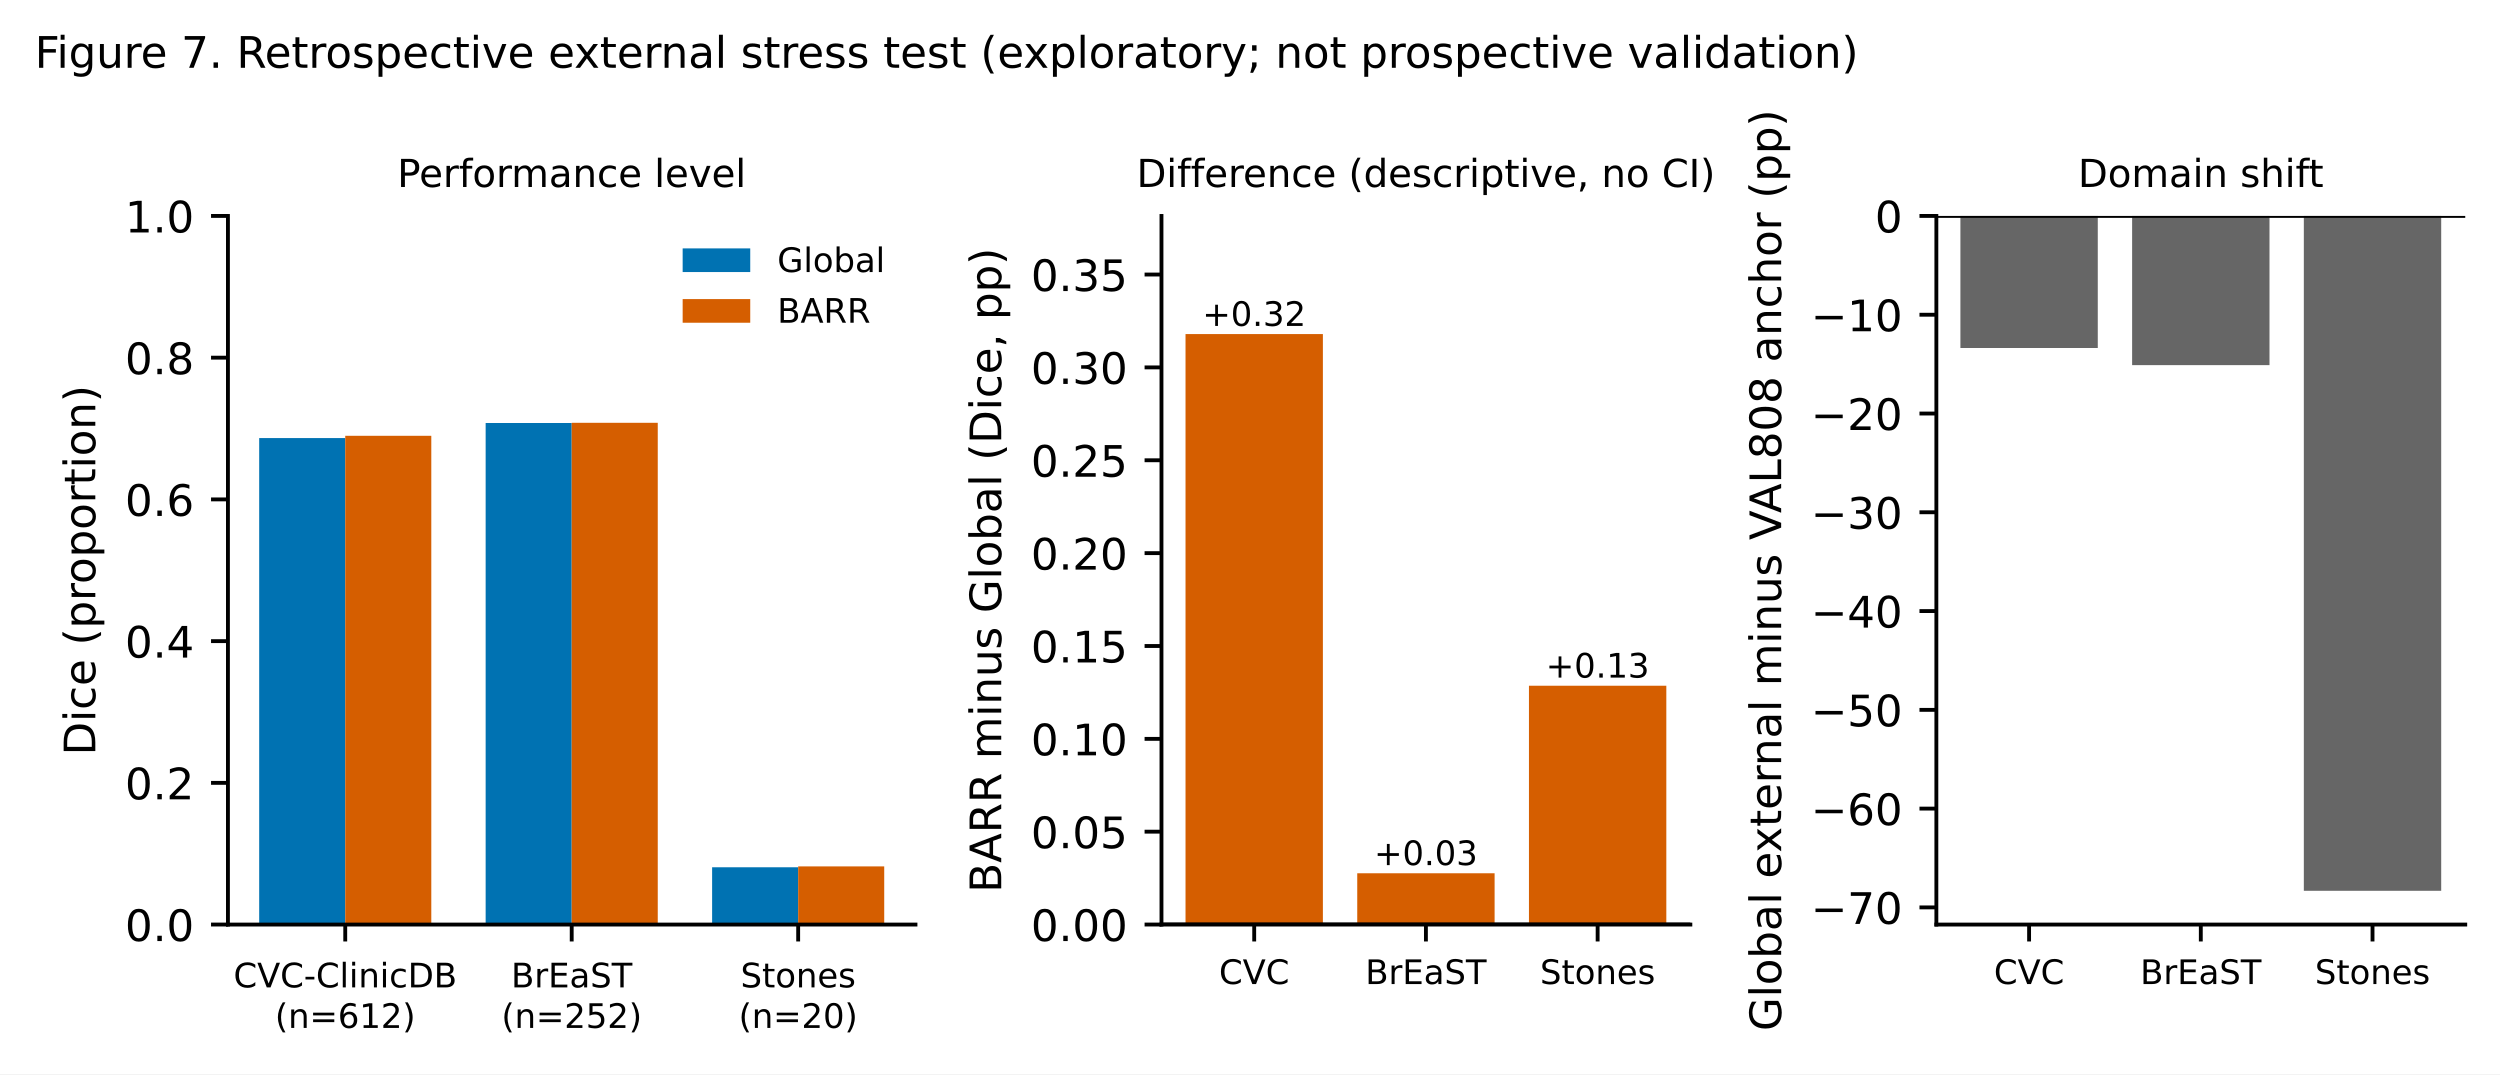
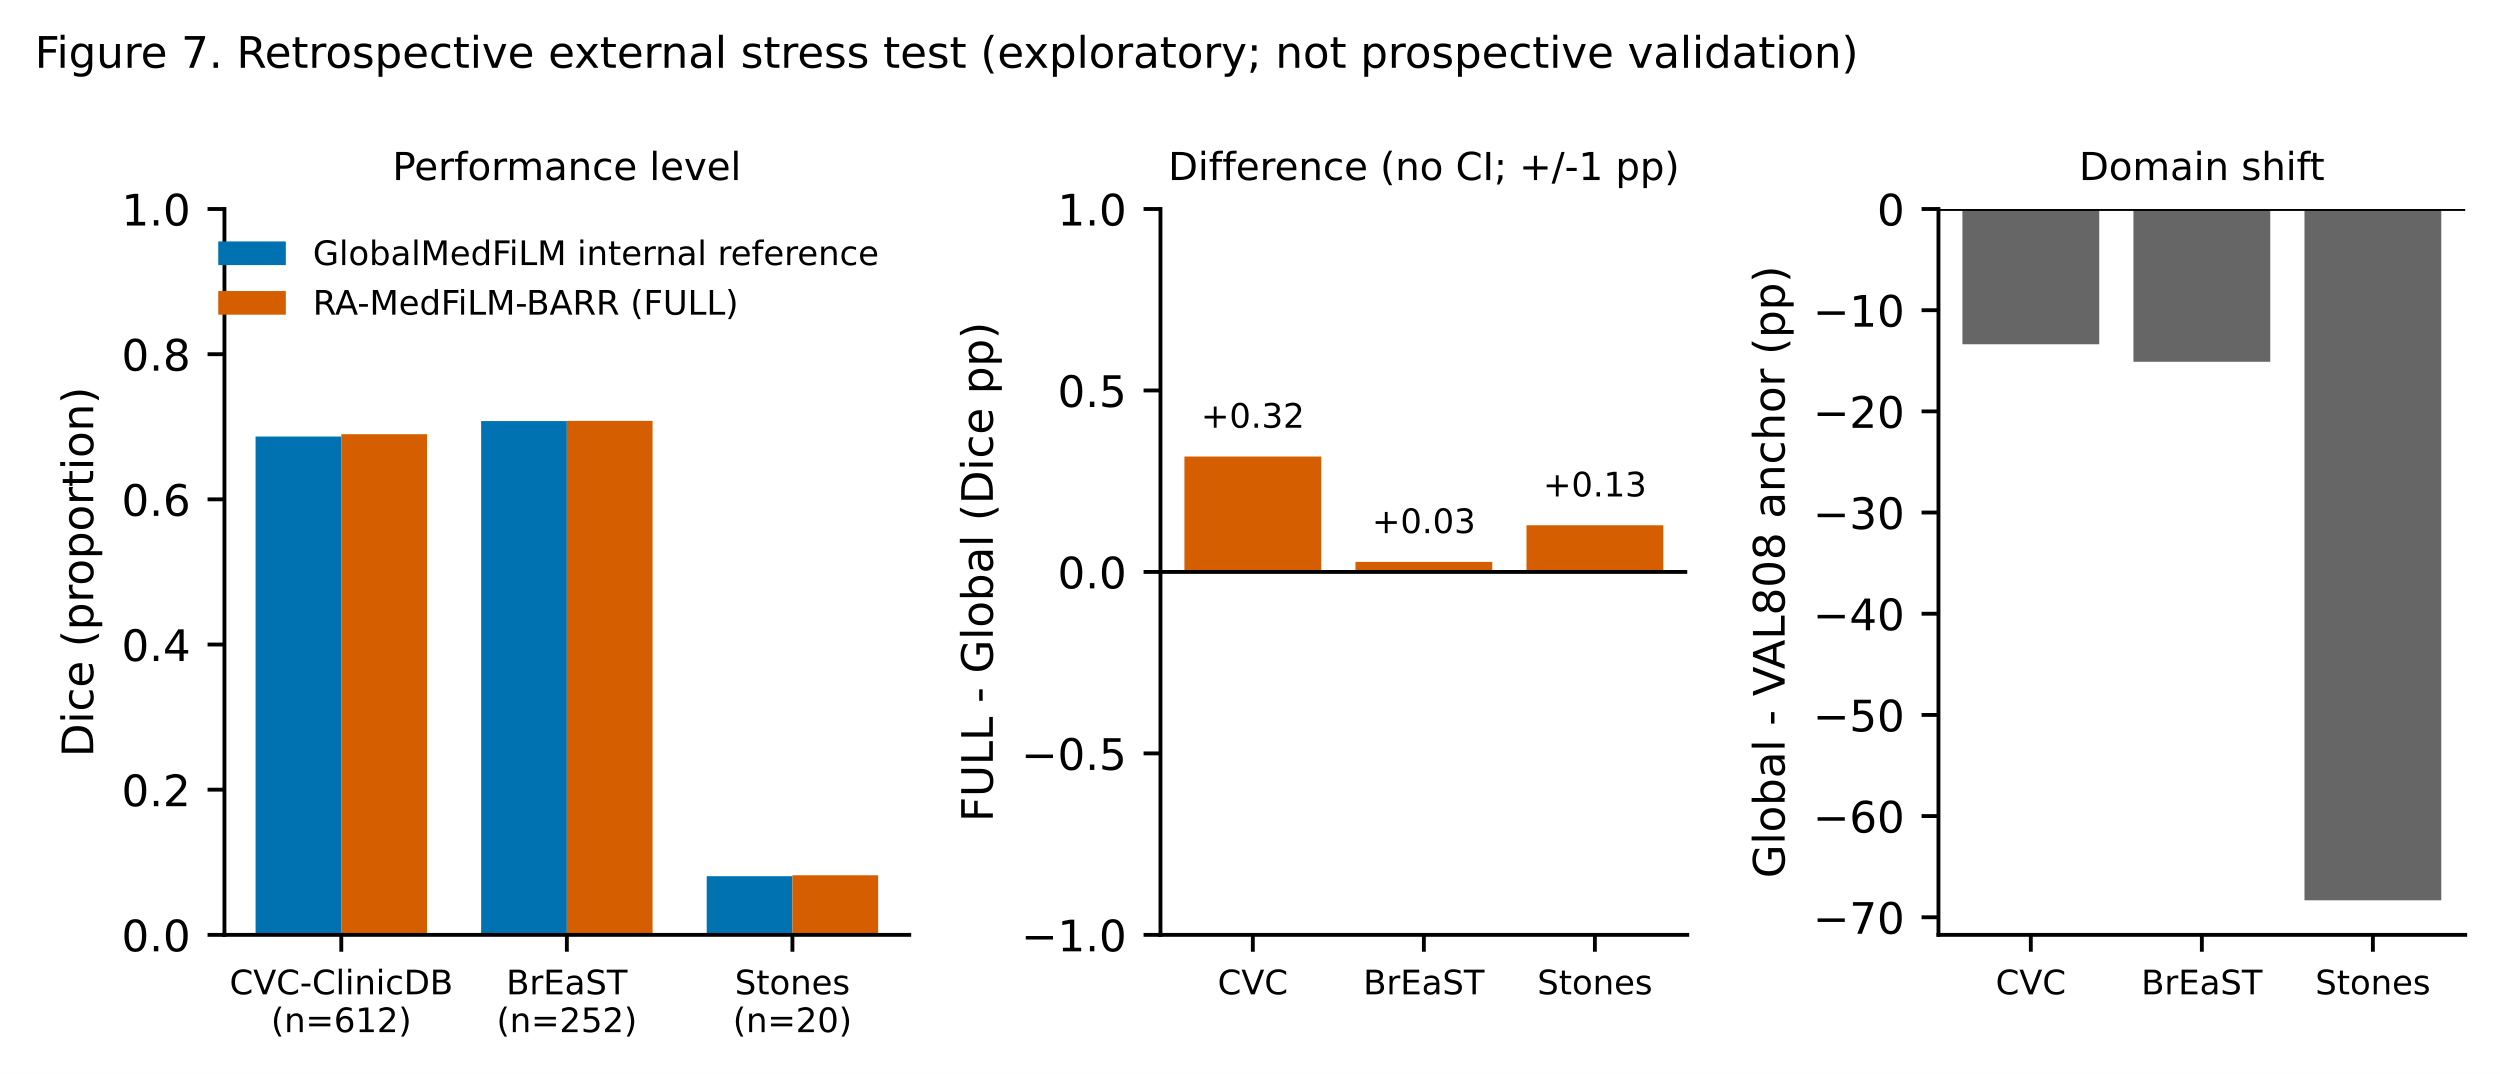
- <svg xmlns="http://www.w3.org/2000/svg" xmlns:xlink="http://www.w3.org/1999/xlink" width="517.896pt" height="222.533pt" viewBox="0 0 517.896 222.533" version="1.1">
+ <svg xmlns="http://www.w3.org/2000/svg" xmlns:xlink="http://www.w3.org/1999/xlink" width="517.896pt" height="222.477pt" viewBox="0 0 517.896 222.477" version="1.1">
  <defs>
    <style type="text/css">*{stroke-linejoin: round; stroke-linecap: butt}</style>
  </defs>
  <g id="figure_1">
    <g id="patch_1">
-       <path d="M 0 222.533  L 517.896 222.533  L 517.896 0  L 0 0  z " style="fill: #ffffff" />
+       <path d="M 0 222.477 L 517.896 222.477 L 517.896 -0 L 0 -0 z " style="fill: #ffffff" />
    </g>
    <g id="axes_1">
      <g id="patch_2">
-         <path d="M 47.218 191.53  L 189.648 191.53  L 189.648 44.738  L 47.218 44.738  z " style="fill: #ffffff" />
+         <path d="M 46.496 193.664 L 188.361 193.664 L 188.361 43.296 L 46.496 43.296 z " style="fill: #ffffff" />
      </g>
      <g id="patch_3">
-         <path d="M 53.692 191.53  L 71.519 191.53  L 71.519 90.747  L 53.692 90.747  z " clip-path="url(#pffbfcdbba8)" style="fill: #0072b2" />
+         <path d="M 52.944 193.664 L 70.701 193.664 L 70.701 90.426 L 52.944 90.426 z " clip-path="url(#p79949f4d2c)" style="fill: #0072b2" />
      </g>
      <g id="patch_4">
-         <path d="M 100.606 191.53  L 118.433 191.53  L 118.433 87.627  L 100.606 87.627  z " clip-path="url(#pffbfcdbba8)" style="fill: #0072b2" />
+         <path d="M 99.672 193.664 L 117.429 193.664 L 117.429 87.23 L 99.672 87.23 z " clip-path="url(#p79949f4d2c)" style="fill: #0072b2" />
      </g>
      <g id="patch_5">
-         <path d="M 147.52 191.53  L 165.347 191.53  L 165.347 179.663  L 147.52 179.663  z " clip-path="url(#pffbfcdbba8)" style="fill: #0072b2" />
+         <path d="M 146.4 193.664 L 164.156 193.664 L 164.156 181.508 L 146.4 181.508 z " clip-path="url(#p79949f4d2c)" style="fill: #0072b2" />
      </g>
      <g id="patch_6">
-         <path d="M 71.519 191.53  L 89.347 191.53  L 89.347 90.281  L 71.519 90.281  z " clip-path="url(#pffbfcdbba8)" style="fill: #d55e00" />
+         <path d="M 70.701 193.664 L 88.458 193.664 L 88.458 89.948 L 70.701 89.948 z " clip-path="url(#p79949f4d2c)" style="fill: #d55e00" />
      </g>
      <g id="patch_7">
-         <path d="M 118.433 191.53  L 136.26 191.53  L 136.26 87.587  L 118.433 87.587  z " clip-path="url(#pffbfcdbba8)" style="fill: #d55e00" />
+         <path d="M 117.429 193.664 L 135.185 193.664 L 135.185 87.189 L 117.429 87.189 z " clip-path="url(#p79949f4d2c)" style="fill: #d55e00" />
      </g>
      <g id="patch_8">
-         <path d="M 165.347 191.53  L 183.174 191.53  L 183.174 179.475  L 165.347 179.475  z " clip-path="url(#pffbfcdbba8)" style="fill: #d55e00" />
+         <path d="M 164.156 193.664 L 181.913 193.664 L 181.913 181.315 L 164.156 181.315 z " clip-path="url(#p79949f4d2c)" style="fill: #d55e00" />
      </g>
      <g id="matplotlib.axis_1">
        <g id="xtick_1">
          <g id="line2d_1">
            <defs>
-               <path id="m636daeb919" d="M 0 0  L 0 3.5  " style="stroke: #000000; stroke-width: 0.8" />
+               <path id="m636daeb919" d="M 0 0 L 0 3.5 " style="stroke: #000000; stroke-width: 0.8" />
            </defs>
            <g>
-               <use xlink:href="#m636daeb919" x="71.519" y="191.53" style="stroke: #000000; stroke-width: 0.8" />
+               <use xlink:href="#m636daeb919" x="70.701" y="193.664" style="stroke: #000000; stroke-width: 0.8" />
            </g>
          </g>
          <g id="text_1">
-             <text style="font-size: 7px; font-family: 'DejaVu Sans'" transform="translate(48.3746 204.5496)">CVC-ClinicDB</text>
-             <text style="font-size: 7px; font-family: 'DejaVu Sans'" transform="translate(56.95671 212.9509)">(n=612)</text>
+             <text style="font-size: 7px; font-family: 'DejaVu Sans'" transform="translate(47.55613 205.9829)">CVC-ClinicDB</text>
+             <text style="font-size: 7px; font-family: 'DejaVu Sans'" transform="translate(56.13824 213.8214)">(n=612)</text>
          </g>
        </g>
        <g id="xtick_2">
          <g id="line2d_2">
            <g>
-               <use xlink:href="#m636daeb919" x="118.433" y="191.53" style="stroke: #000000; stroke-width: 0.8" />
+               <use xlink:href="#m636daeb919" x="117.429" y="193.664" style="stroke: #000000; stroke-width: 0.8" />
            </g>
          </g>
          <g id="text_2">
-             <text style="font-size: 7px; font-family: 'DejaVu Sans'" transform="translate(105.877 204.549)">BrEaST</text>
-             <text style="font-size: 7px; font-family: 'DejaVu Sans'" transform="translate(103.8705 212.9504)">(n=252)</text>
+             <text style="font-size: 7px; font-family: 'DejaVu Sans'" transform="translate(104.8725 205.9829)">BrEaST</text>
+             <text style="font-size: 7px; font-family: 'DejaVu Sans'" transform="translate(102.866 213.8214)">(n=252)</text>
          </g>
        </g>
        <g id="xtick_3">
          <g id="line2d_3">
            <g>
-               <use xlink:href="#m636daeb919" x="165.347" y="191.53" style="stroke: #000000; stroke-width: 0.8" />
+               <use xlink:href="#m636daeb919" x="164.156" y="193.664" style="stroke: #000000; stroke-width: 0.8" />
            </g>
          </g>
          <g id="text_3">
-             <text style="font-size: 7px; font-family: 'DejaVu Sans'" transform="translate(153.4164 204.549)">Stones</text>
-             <text style="font-size: 7px; font-family: 'DejaVu Sans'" transform="translate(153.0111 212.9504)">(n=20)</text>
+             <text style="font-size: 7px; font-family: 'DejaVu Sans'" transform="translate(152.2259 205.9829)">Stones</text>
+             <text style="font-size: 7px; font-family: 'DejaVu Sans'" transform="translate(151.8206 213.8214)">(n=20)</text>
          </g>
        </g>
      </g>
      <g id="matplotlib.axis_2">
        <g id="ytick_1">
          <g id="line2d_4">
            <defs>
-               <path id="ma7c0ddc737" d="M 0 0  L -3.5 0  " style="stroke: #000000; stroke-width: 0.8" />
+               <path id="ma7c0ddc737" d="M 0 0 L -3.5 0 " style="stroke: #000000; stroke-width: 0.8" />
            </defs>
            <g>
-               <use xlink:href="#ma7c0ddc737" x="47.218" y="191.53" style="stroke: #000000; stroke-width: 0.8" />
+               <use xlink:href="#ma7c0ddc737" x="46.496" y="193.664" style="stroke: #000000; stroke-width: 0.8" />
            </g>
          </g>
          <g id="text_4">
-             <text style="font-size: 9px; font-family: 'DejaVu Sans'; text-anchor: end" x="40.218" y="194.949" transform="rotate(-0 40.21811 194.9489)">0.0</text>
+             <text style="font-size: 9px; font-family: 'DejaVu Sans'; text-anchor: end" x="39.496" y="197.083" transform="rotate(-0 39.496 197.0833)">0.0</text>
          </g>
        </g>
        <g id="ytick_2">
          <g id="line2d_5">
            <g>
-               <use xlink:href="#ma7c0ddc737" x="47.218" y="162.172" style="stroke: #000000; stroke-width: 0.8" />
+               <use xlink:href="#ma7c0ddc737" x="46.496" y="163.59" style="stroke: #000000; stroke-width: 0.8" />
            </g>
          </g>
          <g id="text_5">
-             <text style="font-size: 9px; font-family: 'DejaVu Sans'; text-anchor: end" x="40.218" y="165.591" transform="rotate(-0 40.21811 165.5906)">0.2</text>
+             <text style="font-size: 9px; font-family: 'DejaVu Sans'; text-anchor: end" x="39.496" y="167.01" transform="rotate(-0 39.496 167.0097)">0.2</text>
          </g>
        </g>
        <g id="ytick_3">
          <g id="line2d_6">
            <g>
-               <use xlink:href="#ma7c0ddc737" x="47.218" y="132.813" style="stroke: #000000; stroke-width: 0.8" />
+               <use xlink:href="#ma7c0ddc737" x="46.496" y="133.517" style="stroke: #000000; stroke-width: 0.8" />
            </g>
          </g>
          <g id="text_6">
-             <text style="font-size: 9px; font-family: 'DejaVu Sans'; text-anchor: end" x="40.218" y="136.232" transform="rotate(-0 40.21811 136.2322)">0.4</text>
+             <text style="font-size: 9px; font-family: 'DejaVu Sans'; text-anchor: end" x="39.496" y="136.936" transform="rotate(-0 39.496 136.9361)">0.4</text>
          </g>
        </g>
        <g id="ytick_4">
          <g id="line2d_7">
            <g>
-               <use xlink:href="#ma7c0ddc737" x="47.218" y="103.455" style="stroke: #000000; stroke-width: 0.8" />
+               <use xlink:href="#ma7c0ddc737" x="46.496" y="103.443" style="stroke: #000000; stroke-width: 0.8" />
            </g>
          </g>
          <g id="text_7">
-             <text style="font-size: 9px; font-family: 'DejaVu Sans'; text-anchor: end" x="40.218" y="106.874" transform="rotate(-0 40.21811 106.8738)">0.6</text>
+             <text style="font-size: 9px; font-family: 'DejaVu Sans'; text-anchor: end" x="39.496" y="106.862" transform="rotate(-0 39.496 106.8625)">0.6</text>
          </g>
        </g>
        <g id="ytick_5">
          <g id="line2d_8">
            <g>
-               <use xlink:href="#ma7c0ddc737" x="47.218" y="74.096" style="stroke: #000000; stroke-width: 0.8" />
+               <use xlink:href="#ma7c0ddc737" x="46.496" y="73.37" style="stroke: #000000; stroke-width: 0.8" />
            </g>
          </g>
          <g id="text_8">
-             <text style="font-size: 9px; font-family: 'DejaVu Sans'; text-anchor: end" x="40.218" y="77.515" transform="rotate(-0 40.21811 77.51543)">0.8</text>
+             <text style="font-size: 9px; font-family: 'DejaVu Sans'; text-anchor: end" x="39.496" y="76.789" transform="rotate(-0 39.496 76.7889)">0.8</text>
          </g>
        </g>
        <g id="ytick_6">
          <g id="line2d_9">
            <g>
-               <use xlink:href="#ma7c0ddc737" x="47.218" y="44.738" style="stroke: #000000; stroke-width: 0.8" />
+               <use xlink:href="#ma7c0ddc737" x="46.496" y="43.296" style="stroke: #000000; stroke-width: 0.8" />
            </g>
          </g>
          <g id="text_9">
-             <text style="font-size: 9px; font-family: 'DejaVu Sans'; text-anchor: end" x="40.218" y="48.157" transform="rotate(-0 40.21811 48.15705)">1.0</text>
+             <text style="font-size: 9px; font-family: 'DejaVu Sans'; text-anchor: end" x="39.496" y="46.715" transform="rotate(-0 39.496 46.7153)">1.0</text>
          </g>
        </g>
        <g id="text_10">
-           <text style="font-size: 9px; font-family: 'DejaVu Sans'; text-anchor: middle" x="19.743" y="118.134" transform="rotate(-90 19.74319 118.134)">Dice (proportion)</text>
+           <text style="font-size: 9px; font-family: 'DejaVu Sans'; text-anchor: middle" x="19.311" y="118.48" transform="rotate(-90 19.31147 118.48)">Dice (proportion)</text>
        </g>
      </g>
      <g id="patch_9">
-         <path d="M 47.218 191.53  L 47.218 44.738  " style="fill: none; stroke: #000000; stroke-width: 0.8; stroke-linejoin: miter; stroke-linecap: square" />
+         <path d="M 46.496 193.664 L 46.496 43.296 " style="fill: none; stroke: #000000; stroke-width: 0.8; stroke-linejoin: miter; stroke-linecap: square" />
      </g>
      <g id="patch_10">
-         <path d="M 47.218 191.53  L 189.648 191.53  " style="fill: none; stroke: #000000; stroke-width: 0.8; stroke-linejoin: miter; stroke-linecap: square" />
+         <path d="M 46.496 193.664 L 188.361 193.664 " style="fill: none; stroke: #000000; stroke-width: 0.8; stroke-linejoin: miter; stroke-linecap: square" />
      </g>
      <g id="text_11">
-         <text style="font-size: 8px; font-family: 'DejaVu Sans'; text-anchor: middle" x="118.433" y="38.738" transform="rotate(-0 118.4332 38.73811)">Performance level</text>
+         <text style="font-size: 8px; font-family: 'DejaVu Sans'; text-anchor: middle" x="117.429" y="37.296" transform="rotate(-0 117.4287 37.296)">Performance level</text>
      </g>
      <g id="legend_1">
        <g id="patch_11">
-           <path d="M 141.418 56.357  L 155.418 56.357  L 155.418 51.457  L 141.418 51.457  z " style="fill: #0072b2" />
+           <path d="M 45.211 54.915 L 59.211 54.915 L 59.211 50.015 L 45.211 50.015 z " style="fill: #0072b2" />
        </g>
        <g id="text_12">
-           <text style="font-size: 7px; font-family: 'DejaVu Sans'; text-anchor: start" x="161.018" y="56.357" transform="rotate(-0 161.0183 56.35702)">Global</text>
+           <text style="font-size: 7px; font-family: 'DejaVu Sans'; text-anchor: start" x="64.811" y="54.915" transform="rotate(-0 64.81145 54.91491)">GlobalMedFiLM internal reference</text>
        </g>
        <g id="patch_12">
-           <path d="M 141.418 66.858  L 155.418 66.858  L 155.418 61.958  L 141.418 61.958  z " style="fill: #d55e00" />
+           <path d="M 45.211 65.19 L 59.211 65.19 L 59.211 60.29 L 45.211 60.29 z " style="fill: #d55e00" />
        </g>
        <g id="text_13">
-           <text style="font-size: 7px; font-family: 'DejaVu Sans'; text-anchor: start" x="161.018" y="66.858" transform="rotate(-0 161.0183 66.85756)">BARR</text>
+           <text style="font-size: 7px; font-family: 'DejaVu Sans'; text-anchor: start" x="64.811" y="65.19" transform="rotate(-0 64.81145 65.18959)">RA-MedFiLM-BARR (FULL)</text>
        </g>
      </g>
    </g>
    <g id="axes_2">
      <g id="patch_13">
-         <path d="M 240.61 191.53  L 350.172 191.53  L 350.172 44.738  L 240.61 44.738  z " style="fill: #ffffff" />
+         <path d="M 240.401 193.664 L 349.529 193.664 L 349.529 43.296 L 240.401 43.296 z " style="fill: #ffffff" />
      </g>
      <g id="patch_14">
-         <path d="M 245.591 191.53  L 274.048 191.53  L 274.048 69.203  L 245.591 69.203  z " clip-path="url(#p0bddcab42a)" style="fill: #d55e00" />
+         <path d="M 245.362 118.48 L 273.707 118.48 L 273.707 94.575 L 245.362 94.575 z " clip-path="url(#pba42349261)" style="fill: #d55e00" />
      </g>
      <g id="patch_15">
-         <path d="M 281.163 191.53  L 309.62 191.53  L 309.62 180.899  L 281.163 180.899  z " clip-path="url(#p0bddcab42a)" style="fill: #d55e00" />
+         <path d="M 280.793 118.48 L 309.137 118.48 L 309.137 116.403 L 280.793 116.403 z " clip-path="url(#pba42349261)" style="fill: #d55e00" />
      </g>
      <g id="patch_16">
-         <path d="M 316.735 191.53  L 345.192 191.53  L 345.192 142.057  L 316.735 142.057  z " clip-path="url(#p0bddcab42a)" style="fill: #d55e00" />
+         <path d="M 316.224 118.48 L 344.568 118.48 L 344.568 108.812 L 316.224 108.812 z " clip-path="url(#pba42349261)" style="fill: #d55e00" />
      </g>
      <g id="matplotlib.axis_3">
        <g id="xtick_4">
          <g id="line2d_10">
            <g>
-               <use xlink:href="#m636daeb919" x="259.819" y="191.53" style="stroke: #000000; stroke-width: 0.8" />
+               <use xlink:href="#m636daeb919" x="259.534" y="193.664" style="stroke: #000000; stroke-width: 0.8" />
            </g>
          </g>
          <g id="text_14">
-             <text style="font-size: 7px; font-family: 'DejaVu Sans'; text-anchor: middle" x="259.819" y="203.848" transform="rotate(-0 259.8193 203.8483)">CVC</text>
+             <text style="font-size: 7px; font-family: 'DejaVu Sans'; text-anchor: middle" x="259.534" y="205.983" transform="rotate(-0 259.5342 205.9829)">CVC</text>
          </g>
        </g>
        <g id="xtick_5">
          <g id="line2d_11">
            <g>
-               <use xlink:href="#m636daeb919" x="295.391" y="191.53" style="stroke: #000000; stroke-width: 0.8" />
+               <use xlink:href="#m636daeb919" x="294.965" y="193.664" style="stroke: #000000; stroke-width: 0.8" />
            </g>
          </g>
          <g id="text_15">
-             <text style="font-size: 7px; font-family: 'DejaVu Sans'; text-anchor: middle" x="295.391" y="203.848" transform="rotate(-0 295.3913 203.8483)">BrEaST</text>
+             <text style="font-size: 7px; font-family: 'DejaVu Sans'; text-anchor: middle" x="294.965" y="205.983" transform="rotate(-0 294.9651 205.9829)">BrEaST</text>
          </g>
        </g>
        <g id="xtick_6">
          <g id="line2d_12">
            <g>
-               <use xlink:href="#m636daeb919" x="330.963" y="191.53" style="stroke: #000000; stroke-width: 0.8" />
+               <use xlink:href="#m636daeb919" x="330.396" y="193.664" style="stroke: #000000; stroke-width: 0.8" />
            </g>
          </g>
          <g id="text_16">
-             <text style="font-size: 7px; font-family: 'DejaVu Sans'; text-anchor: middle" x="330.963" y="203.848" transform="rotate(-0 330.9633 203.8483)">Stones</text>
+             <text style="font-size: 7px; font-family: 'DejaVu Sans'; text-anchor: middle" x="330.396" y="205.983" transform="rotate(-0 330.396 205.9829)">Stones</text>
          </g>
        </g>
      </g>
      <g id="matplotlib.axis_4">
        <g id="ytick_7">
          <g id="line2d_13">
            <g>
-               <use xlink:href="#ma7c0ddc737" x="240.61" y="191.53" style="stroke: #000000; stroke-width: 0.8" />
+               <use xlink:href="#ma7c0ddc737" x="240.401" y="193.664" style="stroke: #000000; stroke-width: 0.8" />
            </g>
          </g>
          <g id="text_17">
-             <text style="font-size: 9px; font-family: 'DejaVu Sans'; text-anchor: end" x="233.61" y="194.949" transform="rotate(-0 233.6105 194.9489)">0.00</text>
+             <text style="font-size: 9px; font-family: 'DejaVu Sans'; text-anchor: end" x="233.401" y="197.083" transform="rotate(-0 233.4015 197.0833)">−1.0</text>
          </g>
        </g>
        <g id="ytick_8">
          <g id="line2d_14">
            <g>
-               <use xlink:href="#ma7c0ddc737" x="240.61" y="172.293" style="stroke: #000000; stroke-width: 0.8" />
+               <use xlink:href="#ma7c0ddc737" x="240.401" y="156.072" style="stroke: #000000; stroke-width: 0.8" />
            </g>
          </g>
          <g id="text_18">
-             <text style="font-size: 9px; font-family: 'DejaVu Sans'; text-anchor: end" x="233.61" y="175.712" transform="rotate(-0 233.6105 175.7123)">0.05</text>
+             <text style="font-size: 9px; font-family: 'DejaVu Sans'; text-anchor: end" x="233.401" y="159.491" transform="rotate(-0 233.4015 159.4913)">−0.5</text>
          </g>
        </g>
        <g id="ytick_9">
          <g id="line2d_15">
            <g>
-               <use xlink:href="#ma7c0ddc737" x="240.61" y="153.057" style="stroke: #000000; stroke-width: 0.8" />
+               <use xlink:href="#ma7c0ddc737" x="240.401" y="118.48" style="stroke: #000000; stroke-width: 0.8" />
            </g>
          </g>
          <g id="text_19">
-             <text style="font-size: 9px; font-family: 'DejaVu Sans'; text-anchor: end" x="233.61" y="156.476" transform="rotate(-0 233.6105 156.4757)">0.10</text>
+             <text style="font-size: 9px; font-family: 'DejaVu Sans'; text-anchor: end" x="233.401" y="121.899" transform="rotate(-0 233.4015 121.8993)">0.0</text>
          </g>
        </g>
        <g id="ytick_10">
          <g id="line2d_16">
            <g>
-               <use xlink:href="#ma7c0ddc737" x="240.61" y="133.82" style="stroke: #000000; stroke-width: 0.8" />
+               <use xlink:href="#ma7c0ddc737" x="240.401" y="80.888" style="stroke: #000000; stroke-width: 0.8" />
            </g>
          </g>
          <g id="text_20">
-             <text style="font-size: 9px; font-family: 'DejaVu Sans'; text-anchor: end" x="233.61" y="137.239" transform="rotate(-0 233.6105 137.2391)">0.15</text>
+             <text style="font-size: 9px; font-family: 'DejaVu Sans'; text-anchor: end" x="233.401" y="84.307" transform="rotate(-0 233.4015 84.3073)">0.5</text>
          </g>
        </g>
        <g id="ytick_11">
          <g id="line2d_17">
            <g>
-               <use xlink:href="#ma7c0ddc737" x="240.61" y="114.583" style="stroke: #000000; stroke-width: 0.8" />
+               <use xlink:href="#ma7c0ddc737" x="240.401" y="43.296" style="stroke: #000000; stroke-width: 0.8" />
            </g>
          </g>
          <g id="text_21">
-             <text style="font-size: 9px; font-family: 'DejaVu Sans'; text-anchor: end" x="233.61" y="118.002" transform="rotate(-0 233.6105 118.0024)">0.20</text>
-           </g>
-         </g>
-         <g id="ytick_12">
-           <g id="line2d_18">
-             <g>
-               <use xlink:href="#ma7c0ddc737" x="240.61" y="95.347" style="stroke: #000000; stroke-width: 0.8" />
-             </g>
-           </g>
-           <g id="text_22">
-             <text style="font-size: 9px; font-family: 'DejaVu Sans'; text-anchor: end" x="233.61" y="98.766" transform="rotate(-0 233.6105 98.7658)">0.25</text>
-           </g>
-         </g>
-         <g id="ytick_13">
-           <g id="line2d_19">
-             <g>
-               <use xlink:href="#ma7c0ddc737" x="240.61" y="76.11" style="stroke: #000000; stroke-width: 0.8" />
-             </g>
-           </g>
-           <g id="text_23">
-             <text style="font-size: 9px; font-family: 'DejaVu Sans'; text-anchor: end" x="233.61" y="79.529" transform="rotate(-0 233.6105 79.52917)">0.30</text>
-           </g>
-         </g>
-         <g id="ytick_14">
-           <g id="line2d_20">
-             <g>
-               <use xlink:href="#ma7c0ddc737" x="240.61" y="56.874" style="stroke: #000000; stroke-width: 0.8" />
-             </g>
-           </g>
-           <g id="text_24">
-             <text style="font-size: 9px; font-family: 'DejaVu Sans'; text-anchor: end" x="233.61" y="60.293" transform="rotate(-0 233.6105 60.29255)">0.35</text>
-           </g>
-         </g>
-         <g id="text_25">
-           <text style="font-size: 9px; font-family: 'DejaVu Sans'; text-anchor: middle" x="207.409" y="118.134" transform="rotate(-90 207.4093 118.134)">BARR minus Global (Dice, pp)</text>
-         </g>
-       </g>
-       <g id="line2d_21">
-         <path d="M 240.61 191.53  L 350.172 191.53  " clip-path="url(#p0bddcab42a)" style="fill: none; stroke: #000000; stroke-width: 0.8; stroke-linecap: square" />
+             <text style="font-size: 9px; font-family: 'DejaVu Sans'; text-anchor: end" x="233.401" y="46.715" transform="rotate(-0 233.4015 46.7153)">1.0</text>
+           </g>
+         </g>
+         <g id="text_22">
+           <text style="font-size: 9px; font-family: 'DejaVu Sans'; text-anchor: middle" x="205.675" y="118.48" transform="rotate(-90 205.6752 118.48)">FULL - Global (Dice pp)</text>
+         </g>
+       </g>
+       <g id="line2d_18">
+         <path d="M 240.401 118.48 L 349.529 118.48 " clip-path="url(#pba42349261)" style="fill: none; stroke: #000000; stroke-width: 0.8; stroke-linecap: square" />
      </g>
      <g id="patch_17">
-         <path d="M 240.61 191.53  L 240.61 44.738  " style="fill: none; stroke: #000000; stroke-width: 0.8; stroke-linejoin: miter; stroke-linecap: square" />
+         <path d="M 240.401 193.664 L 240.401 43.296 " style="fill: none; stroke: #000000; stroke-width: 0.8; stroke-linejoin: miter; stroke-linecap: square" />
      </g>
      <g id="patch_18">
-         <path d="M 240.61 191.53  L 350.172 191.53  " style="fill: none; stroke: #000000; stroke-width: 0.8; stroke-linejoin: miter; stroke-linecap: square" />
+         <path d="M 240.401 193.664 L 349.529 193.664 " style="fill: none; stroke: #000000; stroke-width: 0.8; stroke-linejoin: miter; stroke-linecap: square" />
+       </g>
+       <g id="text_23">
+         <text style="font-size: 7px; font-family: 'DejaVu Sans'; text-anchor: middle" x="259.534" y="88.608" transform="rotate(-0 259.5342 88.60826)">+0.32</text>
+       </g>
+       <g id="text_24">
+         <text style="font-size: 7px; font-family: 'DejaVu Sans'; text-anchor: middle" x="294.965" y="110.436" transform="rotate(-0 294.9651 110.4358)">+0.03</text>
+       </g>
+       <g id="text_25">
+         <text style="font-size: 7px; font-family: 'DejaVu Sans'; text-anchor: middle" x="330.396" y="102.845" transform="rotate(-0 330.396 102.8451)">+0.13</text>
      </g>
      <g id="text_26">
-         <text style="font-size: 7px; font-family: 'DejaVu Sans'; text-anchor: middle" x="259.819" y="67.522" transform="rotate(-0 259.8193 67.52178)">+0.32</text>
-       </g>
-       <g id="text_27">
-         <text style="font-size: 7px; font-family: 'DejaVu Sans'; text-anchor: middle" x="295.391" y="179.218" transform="rotate(-0 295.3913 179.2178)">+0.03</text>
-       </g>
-       <g id="text_28">
-         <text style="font-size: 7px; font-family: 'DejaVu Sans'; text-anchor: middle" x="330.963" y="140.375" transform="rotate(-0 330.9633 140.375)">+0.13</text>
-       </g>
-       <g id="text_29">
-         <text style="font-size: 8px; font-family: 'DejaVu Sans'; text-anchor: middle" x="295.391" y="38.738" transform="rotate(-0 295.3913 38.73811)">Difference (descriptive, no CI)</text>
+         <text style="font-size: 8px; font-family: 'DejaVu Sans'; text-anchor: middle" x="294.965" y="37.296" transform="rotate(-0 294.9651 37.296)">Difference (no CI; +/-1 pp)</text>
      </g>
    </g>
    <g id="axes_3">
      <g id="patch_19">
-         <path d="M 401.134 191.53  L 510.696 191.53  L 510.696 44.738  L 401.134 44.738  z " style="fill: #ffffff" />
+         <path d="M 401.569 193.664 L 510.696 193.664 L 510.696 43.296 L 401.569 43.296 z " style="fill: #ffffff" />
      </g>
      <g id="patch_20">
-         <path d="M 406.114 44.738  L 434.572 44.738  L 434.572 72.092  L 406.114 72.092  z " clip-path="url(#p81b25c26a0)" style="fill: #666666" />
+         <path d="M 406.529 43.296 L 434.874 43.296 L 434.874 71.316 L 406.529 71.316 z " clip-path="url(#pe673787340)" style="fill: #666666" />
      </g>
      <g id="patch_21">
-         <path d="M 441.686 44.738  L 470.144 44.738  L 470.144 75.636  L 441.686 75.636  z " clip-path="url(#p81b25c26a0)" style="fill: #666666" />
+         <path d="M 441.96 43.296 L 470.305 43.296 L 470.305 74.947 L 441.96 74.947 z " clip-path="url(#pe673787340)" style="fill: #666666" />
      </g>
      <g id="patch_22">
-         <path d="M 477.258 44.738  L 505.716 44.738  L 505.716 184.54  L 477.258 184.54  z " clip-path="url(#p81b25c26a0)" style="fill: #666666" />
+         <path d="M 477.391 43.296 L 505.736 43.296 L 505.736 186.504 L 477.391 186.504 z " clip-path="url(#pe673787340)" style="fill: #666666" />
      </g>
      <g id="matplotlib.axis_5">
        <g id="xtick_7">
+           <g id="line2d_19">
+             <g>
+               <use xlink:href="#m636daeb919" x="420.701" y="193.664" style="stroke: #000000; stroke-width: 0.8" />
+             </g>
+           </g>
+           <g id="text_27">
+             <text style="font-size: 7px; font-family: 'DejaVu Sans'; text-anchor: middle" x="420.701" y="205.983" transform="rotate(-0 420.7014 205.9829)">CVC</text>
+           </g>
+         </g>
+         <g id="xtick_8">
+           <g id="line2d_20">
+             <g>
+               <use xlink:href="#m636daeb919" x="456.132" y="193.664" style="stroke: #000000; stroke-width: 0.8" />
+             </g>
+           </g>
+           <g id="text_28">
+             <text style="font-size: 7px; font-family: 'DejaVu Sans'; text-anchor: middle" x="456.132" y="205.983" transform="rotate(-0 456.1324 205.9829)">BrEaST</text>
+           </g>
+         </g>
+         <g id="xtick_9">
+           <g id="line2d_21">
+             <g>
+               <use xlink:href="#m636daeb919" x="491.563" y="193.664" style="stroke: #000000; stroke-width: 0.8" />
+             </g>
+           </g>
+           <g id="text_29">
+             <text style="font-size: 7px; font-family: 'DejaVu Sans'; text-anchor: middle" x="491.563" y="205.983" transform="rotate(-0 491.5633 205.9829)">Stones</text>
+           </g>
+         </g>
+       </g>
+       <g id="matplotlib.axis_6">
+         <g id="ytick_12">
          <g id="line2d_22">
            <g>
-               <use xlink:href="#m636daeb919" x="420.343" y="191.53" style="stroke: #000000; stroke-width: 0.8" />
+               <use xlink:href="#ma7c0ddc737" x="401.569" y="190.021" style="stroke: #000000; stroke-width: 0.8" />
            </g>
          </g>
          <g id="text_30">
-             <text style="font-size: 7px; font-family: 'DejaVu Sans'; text-anchor: middle" x="420.343" y="203.848" transform="rotate(-0 420.3432 203.8483)">CVC</text>
-           </g>
-         </g>
-         <g id="xtick_8">
+             <text style="font-size: 9px; font-family: 'DejaVu Sans'; text-anchor: end" x="394.569" y="193.441" transform="rotate(-0 394.5687 193.4406)">−70</text>
+           </g>
+         </g>
+         <g id="ytick_13">
          <g id="line2d_23">
            <g>
-               <use xlink:href="#m636daeb919" x="455.915" y="191.53" style="stroke: #000000; stroke-width: 0.8" />
+               <use xlink:href="#ma7c0ddc737" x="401.569" y="169.061" style="stroke: #000000; stroke-width: 0.8" />
            </g>
          </g>
          <g id="text_31">
-             <text style="font-size: 7px; font-family: 'DejaVu Sans'; text-anchor: middle" x="455.915" y="203.848" transform="rotate(-0 455.9151 203.8483)">BrEaST</text>
-           </g>
-         </g>
-         <g id="xtick_9">
+             <text style="font-size: 9px; font-family: 'DejaVu Sans'; text-anchor: end" x="394.569" y="172.48" transform="rotate(-0 394.5687 172.4798)">−60</text>
+           </g>
+         </g>
+         <g id="ytick_14">
          <g id="line2d_24">
            <g>
-               <use xlink:href="#m636daeb919" x="491.487" y="191.53" style="stroke: #000000; stroke-width: 0.8" />
+               <use xlink:href="#ma7c0ddc737" x="401.569" y="148.1" style="stroke: #000000; stroke-width: 0.8" />
            </g>
          </g>
          <g id="text_32">
-             <text style="font-size: 7px; font-family: 'DejaVu Sans'; text-anchor: middle" x="491.487" y="203.848" transform="rotate(-0 491.4871 203.8483)">Stones</text>
-           </g>
-         </g>
-       </g>
-       <g id="matplotlib.axis_6">
+             <text style="font-size: 9px; font-family: 'DejaVu Sans'; text-anchor: end" x="394.569" y="151.519" transform="rotate(-0 394.5687 151.5191)">−50</text>
+           </g>
+         </g>
        <g id="ytick_15">
          <g id="line2d_25">
            <g>
-               <use xlink:href="#ma7c0ddc737" x="401.134" y="187.974" style="stroke: #000000; stroke-width: 0.8" />
+               <use xlink:href="#ma7c0ddc737" x="401.569" y="127.139" style="stroke: #000000; stroke-width: 0.8" />
            </g>
          </g>
          <g id="text_33">
-             <text style="font-size: 9px; font-family: 'DejaVu Sans'; text-anchor: end" x="394.134" y="191.393" transform="rotate(-0 394.1343 191.3929)">−70</text>
+             <text style="font-size: 9px; font-family: 'DejaVu Sans'; text-anchor: end" x="394.569" y="130.558" transform="rotate(-0 394.5687 130.5583)">−40</text>
          </g>
        </g>
        <g id="ytick_16">
          <g id="line2d_26">
            <g>
-               <use xlink:href="#ma7c0ddc737" x="401.134" y="167.512" style="stroke: #000000; stroke-width: 0.8" />
+               <use xlink:href="#ma7c0ddc737" x="401.569" y="106.178" style="stroke: #000000; stroke-width: 0.8" />
            </g>
          </g>
          <g id="text_34">
-             <text style="font-size: 9px; font-family: 'DejaVu Sans'; text-anchor: end" x="394.134" y="170.931" transform="rotate(-0 394.1343 170.9306)">−60</text>
+             <text style="font-size: 9px; font-family: 'DejaVu Sans'; text-anchor: end" x="394.569" y="109.598" transform="rotate(-0 394.5687 109.5976)">−30</text>
          </g>
        </g>
        <g id="ytick_17">
          <g id="line2d_27">
            <g>
-               <use xlink:href="#ma7c0ddc737" x="401.134" y="147.049" style="stroke: #000000; stroke-width: 0.8" />
+               <use xlink:href="#ma7c0ddc737" x="401.569" y="85.218" style="stroke: #000000; stroke-width: 0.8" />
            </g>
          </g>
          <g id="text_35">
-             <text style="font-size: 9px; font-family: 'DejaVu Sans'; text-anchor: end" x="394.134" y="150.468" transform="rotate(-0 394.1343 150.4683)">−50</text>
+             <text style="font-size: 9px; font-family: 'DejaVu Sans'; text-anchor: end" x="394.569" y="88.637" transform="rotate(-0 394.5687 88.63681)">−20</text>
          </g>
        </g>
        <g id="ytick_18">
          <g id="line2d_28">
            <g>
-               <use xlink:href="#ma7c0ddc737" x="401.134" y="126.587" style="stroke: #000000; stroke-width: 0.8" />
+               <use xlink:href="#ma7c0ddc737" x="401.569" y="64.257" style="stroke: #000000; stroke-width: 0.8" />
            </g>
          </g>
          <g id="text_36">
-             <text style="font-size: 9px; font-family: 'DejaVu Sans'; text-anchor: end" x="394.134" y="130.006" transform="rotate(-0 394.1343 130.0061)">−40</text>
+             <text style="font-size: 9px; font-family: 'DejaVu Sans'; text-anchor: end" x="394.569" y="67.676" transform="rotate(-0 394.5687 67.67605)">−10</text>
          </g>
        </g>
        <g id="ytick_19">
          <g id="line2d_29">
            <g>
-               <use xlink:href="#ma7c0ddc737" x="401.134" y="106.125" style="stroke: #000000; stroke-width: 0.8" />
+               <use xlink:href="#ma7c0ddc737" x="401.569" y="43.296" style="stroke: #000000; stroke-width: 0.8" />
            </g>
          </g>
          <g id="text_37">
-             <text style="font-size: 9px; font-family: 'DejaVu Sans'; text-anchor: end" x="394.134" y="109.544" transform="rotate(-0 394.1343 109.5438)">−30</text>
-           </g>
-         </g>
-         <g id="ytick_20">
-           <g id="line2d_30">
-             <g>
-               <use xlink:href="#ma7c0ddc737" x="401.134" y="85.663" style="stroke: #000000; stroke-width: 0.8" />
-             </g>
-           </g>
-           <g id="text_38">
-             <text style="font-size: 9px; font-family: 'DejaVu Sans'; text-anchor: end" x="394.134" y="89.082" transform="rotate(-0 394.1343 89.08157)">−20</text>
-           </g>
-         </g>
-         <g id="ytick_21">
-           <g id="line2d_31">
-             <g>
-               <use xlink:href="#ma7c0ddc737" x="401.134" y="65.2" style="stroke: #000000; stroke-width: 0.8" />
-             </g>
-           </g>
-           <g id="text_39">
-             <text style="font-size: 9px; font-family: 'DejaVu Sans'; text-anchor: end" x="394.134" y="68.619" transform="rotate(-0 394.1343 68.61931)">−10</text>
-           </g>
-         </g>
-         <g id="ytick_22">
-           <g id="line2d_32">
-             <g>
-               <use xlink:href="#ma7c0ddc737" x="401.134" y="44.738" style="stroke: #000000; stroke-width: 0.8" />
-             </g>
-           </g>
-           <g id="text_40">
-             <text style="font-size: 9px; font-family: 'DejaVu Sans'; text-anchor: end" x="394.134" y="48.157" transform="rotate(-0 394.1343 48.15705)">0</text>
-           </g>
-         </g>
-         <g id="text_41">
-           <text style="font-size: 9px; font-family: 'DejaVu Sans'; text-anchor: middle" x="368.978" y="118.134" transform="rotate(-90 368.978 118.134)">Global external minus VAL808 anchor (pp)</text>
-         </g>
-       </g>
-       <g id="line2d_33">
-         <path d="M 401.134 44.738  L 510.696 44.738  " clip-path="url(#p81b25c26a0)" style="fill: none; stroke: #000000; stroke-width: 0.8; stroke-linecap: square" />
+             <text style="font-size: 9px; font-family: 'DejaVu Sans'; text-anchor: end" x="394.569" y="46.715" transform="rotate(-0 394.5687 46.7153)">0</text>
+           </g>
+         </g>
+         <g id="text_38">
+           <text style="font-size: 9px; font-family: 'DejaVu Sans'; text-anchor: middle" x="369.703" y="118.48" transform="rotate(-90 369.7028 118.48)">Global - VAL808 anchor (pp)</text>
+         </g>
+       </g>
+       <g id="line2d_30">
+         <path d="M 401.569 43.296 L 510.696 43.296 " clip-path="url(#pe673787340)" style="fill: none; stroke: #000000; stroke-width: 0.8; stroke-linecap: square" />
      </g>
      <g id="patch_23">
-         <path d="M 401.134 191.53  L 401.134 44.738  " style="fill: none; stroke: #000000; stroke-width: 0.8; stroke-linejoin: miter; stroke-linecap: square" />
+         <path d="M 401.569 193.664 L 401.569 43.296 " style="fill: none; stroke: #000000; stroke-width: 0.8; stroke-linejoin: miter; stroke-linecap: square" />
      </g>
      <g id="patch_24">
-         <path d="M 401.134 191.53  L 510.696 191.53  " style="fill: none; stroke: #000000; stroke-width: 0.8; stroke-linejoin: miter; stroke-linecap: square" />
-       </g>
-       <g id="text_42">
-         <text style="font-size: 8px; font-family: 'DejaVu Sans'; text-anchor: middle" x="455.915" y="38.738" transform="rotate(-0 455.9151 38.73811)">Domain shift</text>
+         <path d="M 401.569 193.664 L 510.696 193.664 " style="fill: none; stroke: #000000; stroke-width: 0.8; stroke-linejoin: miter; stroke-linecap: square" />
+       </g>
+       <g id="text_39">
+         <text style="font-size: 8px; font-family: 'DejaVu Sans'; text-anchor: middle" x="456.132" y="37.296" transform="rotate(-0 456.1324 37.296)">Domain shift</text>
      </g>
    </g>
-     <g id="text_43">
+     <g id="text_40">
      <text style="font-size: 9px; font-family: 'DejaVu Sans'; text-anchor: start" x="7.2" y="14.039" transform="rotate(-0 7.2 14.03859)">Figure 7. Retrospective external stress test (exploratory; not prospective validation)</text>
    </g>
  </g>
  <defs>
-     <clipPath id="pffbfcdbba8">
-       <rect x="47.218" y="44.738" width="142.43" height="146.792" />
+     <clipPath id="p79949f4d2c">
+       <rect x="46.496" y="43.296" width="141.865" height="150.368" />
    </clipPath>
-     <clipPath id="p0bddcab42a">
-       <rect x="240.61" y="44.738" width="109.562" height="146.792" />
+     <clipPath id="pba42349261">
+       <rect x="240.401" y="43.296" width="109.127" height="150.368" />
    </clipPath>
-     <clipPath id="p81b25c26a0">
-       <rect x="401.134" y="44.738" width="109.562" height="146.792" />
+     <clipPath id="pe673787340">
+       <rect x="401.569" y="43.296" width="109.127" height="150.368" />
    </clipPath>
  </defs>
</svg>
